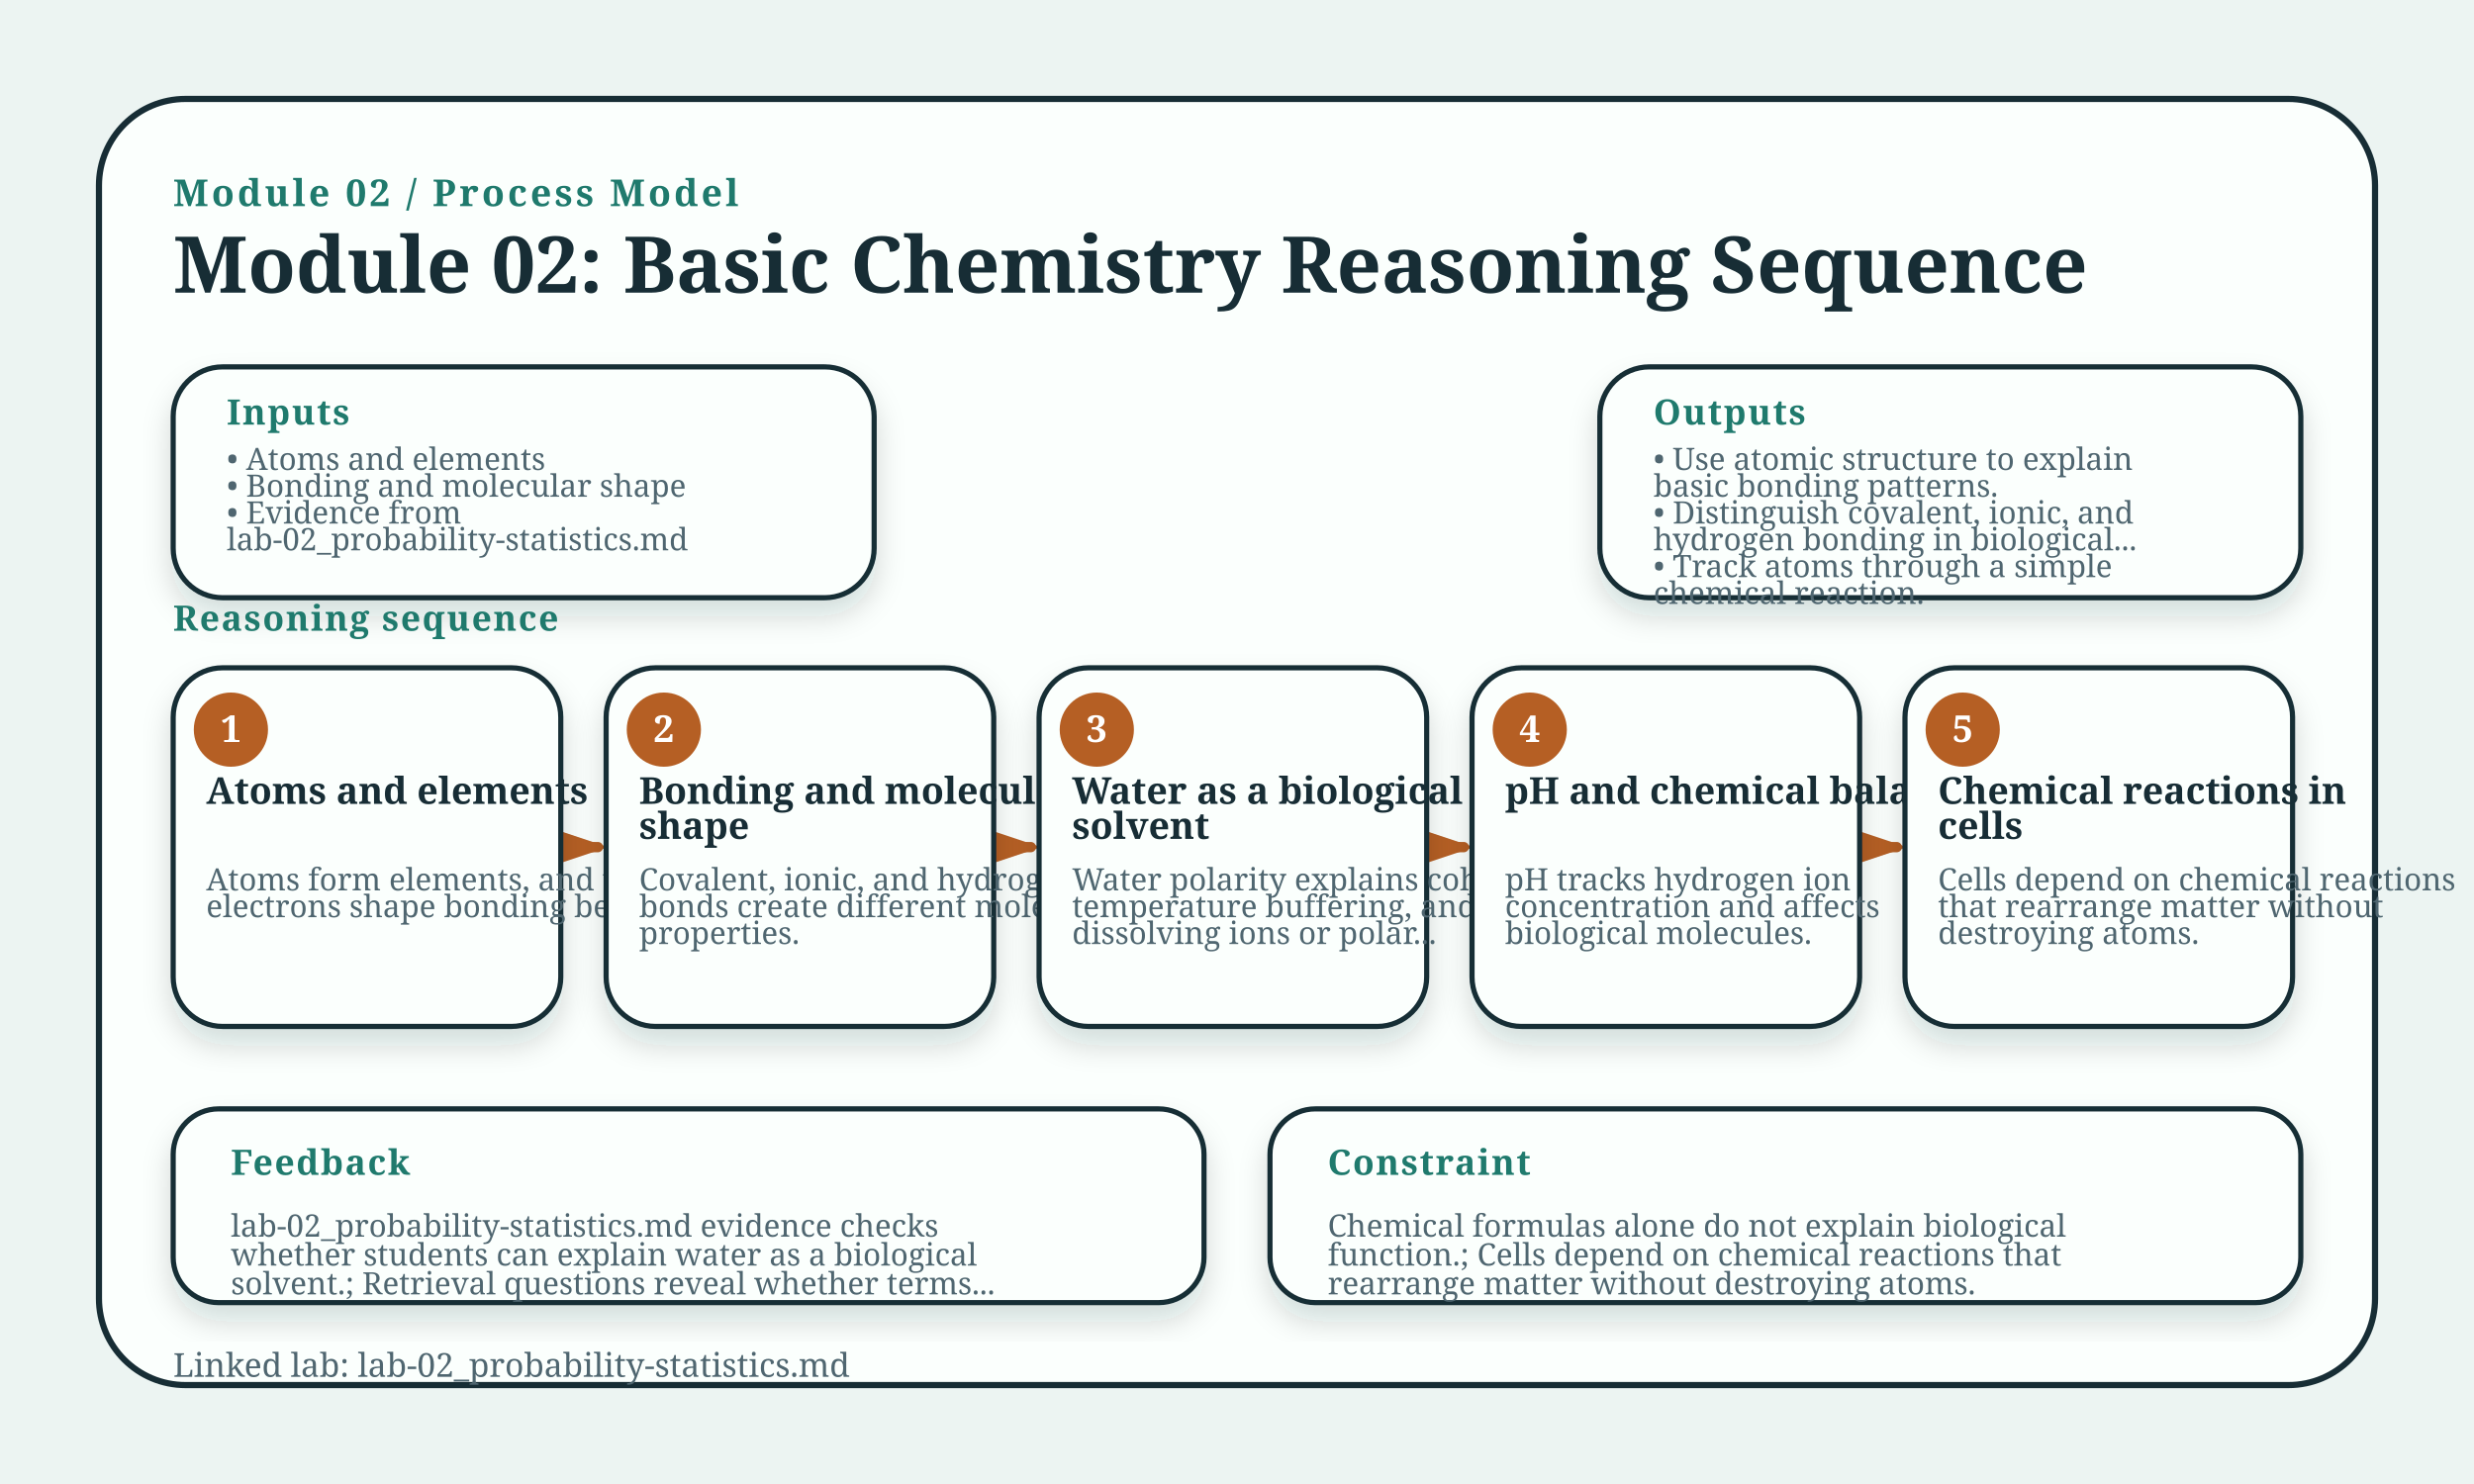
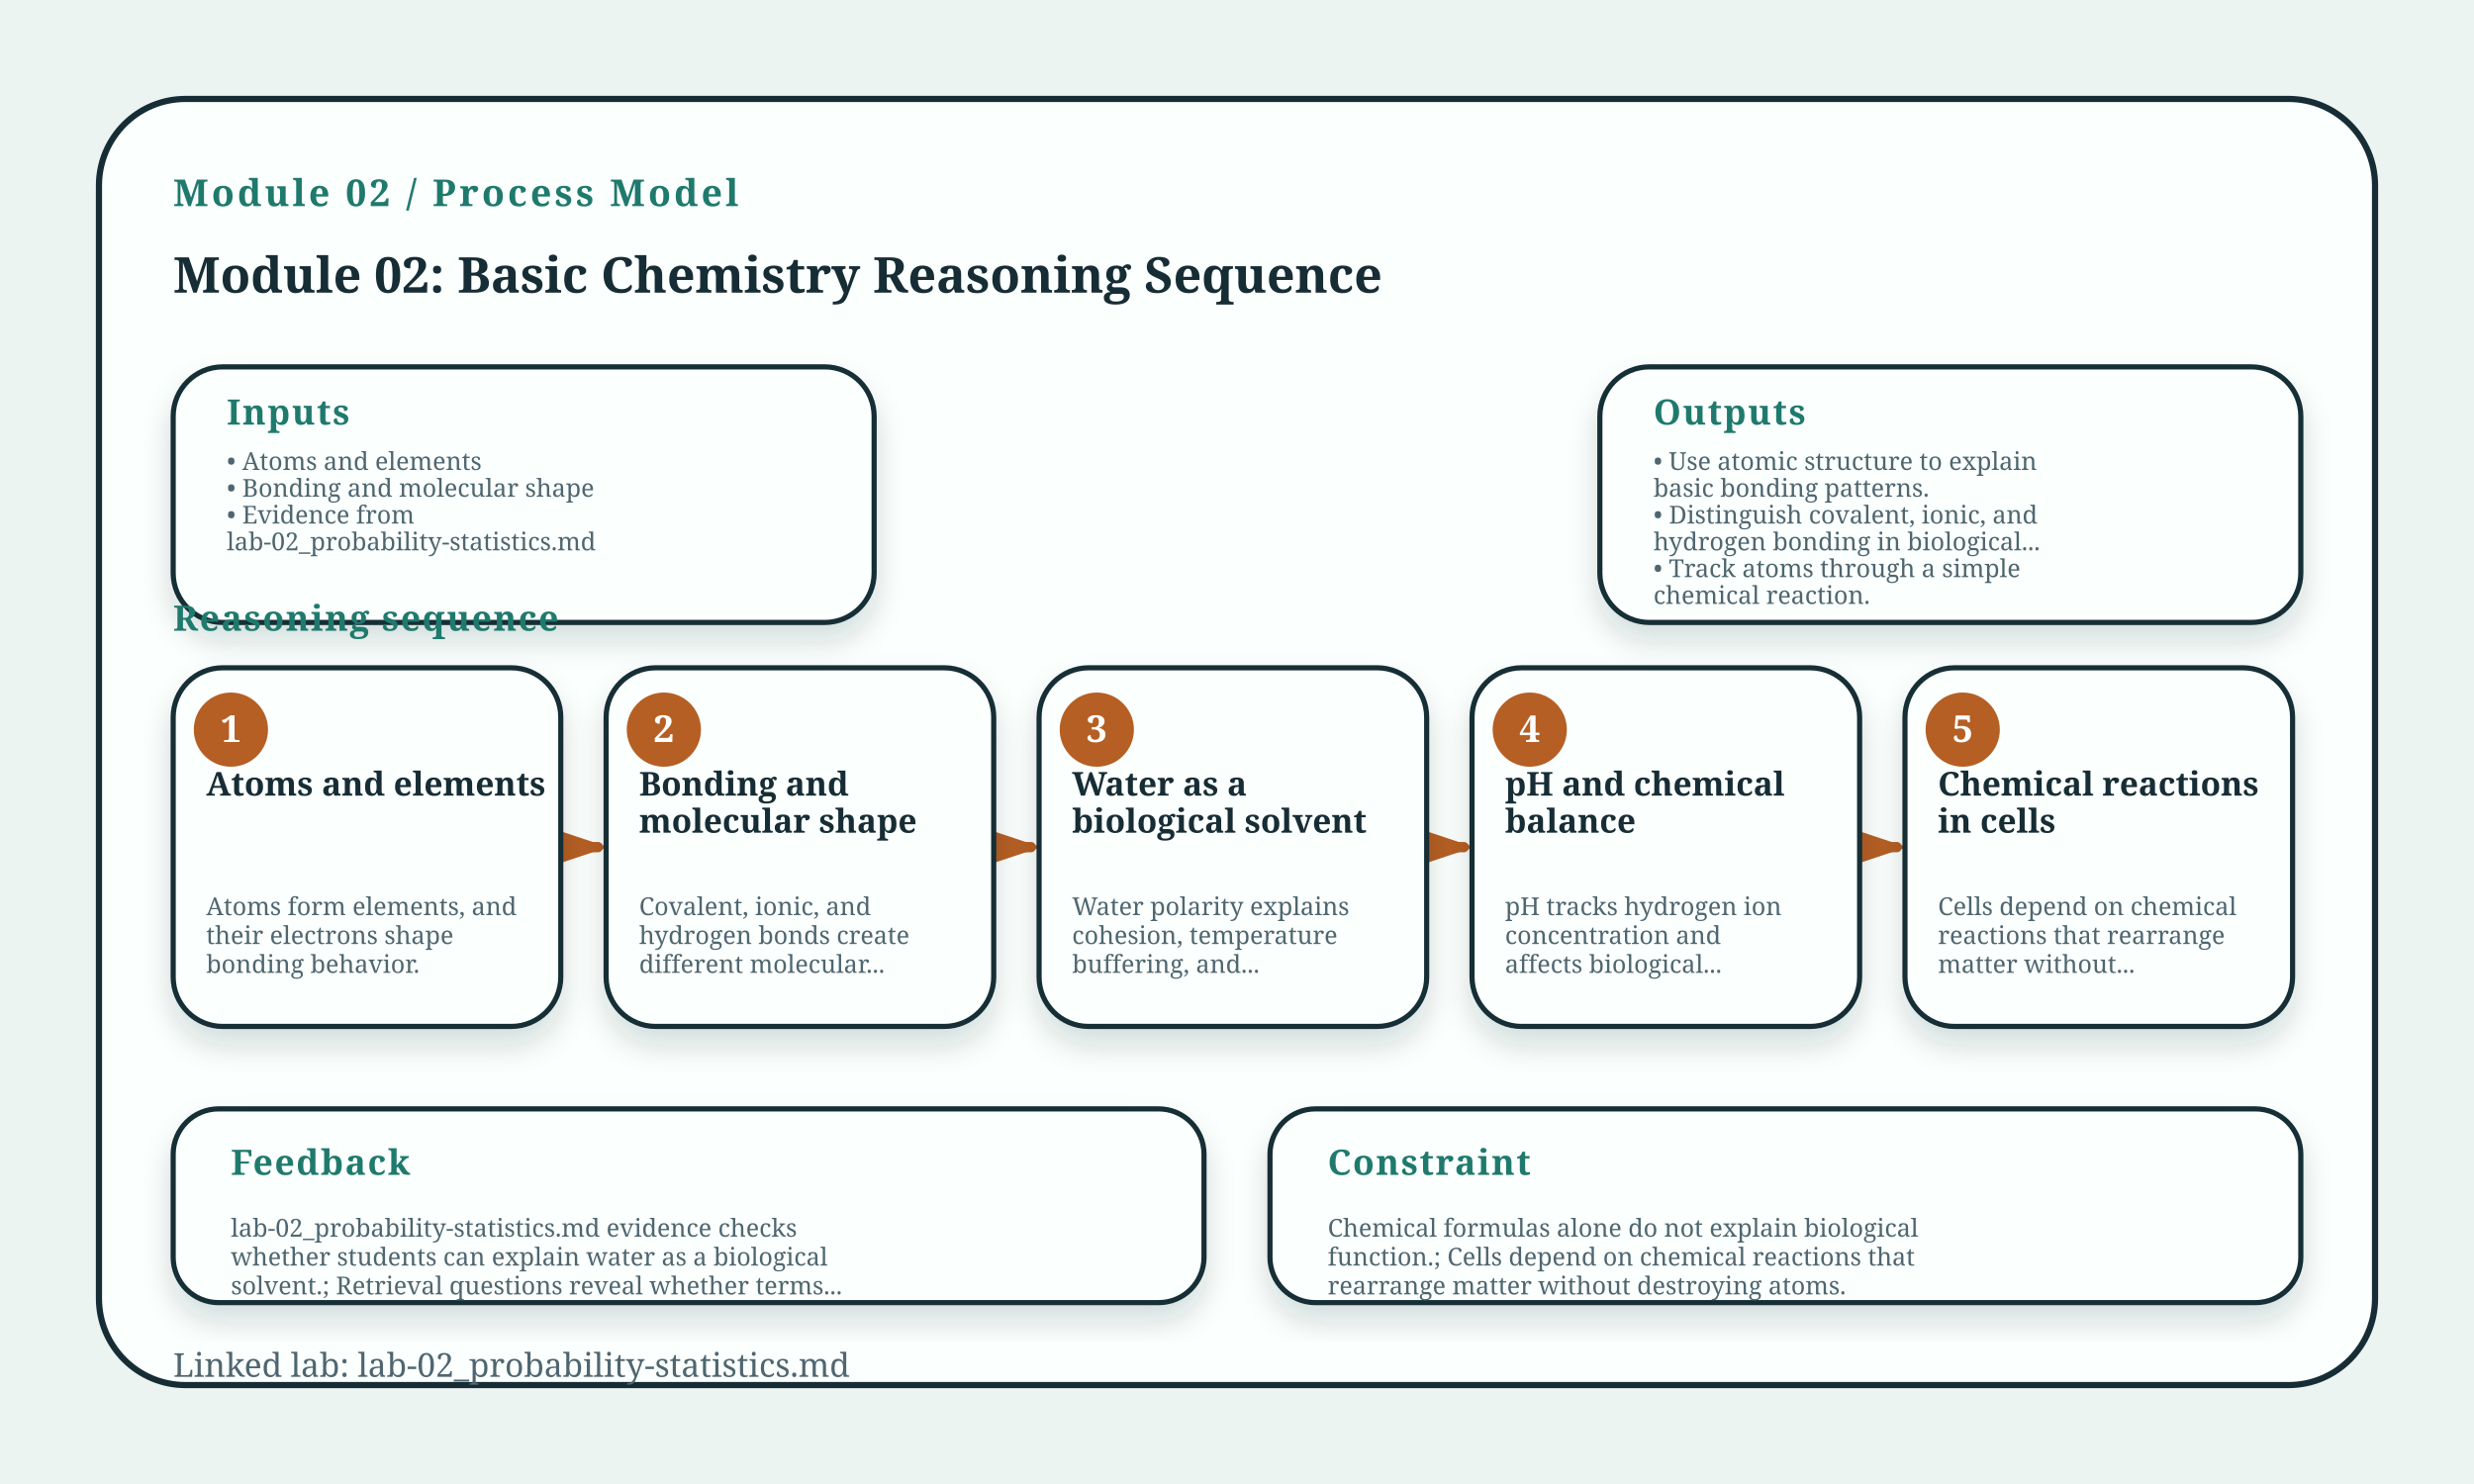
<svg xmlns="http://www.w3.org/2000/svg" width="1200" height="720" viewBox="0 0 1200 720" role="img" aria-label="Module 02: Basic Chemistry Reasoning Sequence">
  <style>
    .bg { fill: #ecf4f2; }
    .halo { fill: url(#wash); opacity: 0.92; }
    .frame { fill: #fbfffd; stroke: #172d35; stroke-width: 3; }
-     .eyebrow { fill: #1f7a6d; font: 800 18px Georgia, serif; letter-spacing: 1.5px; text-transform: uppercase; }
-     .title-text { fill: #172d35; font: 800 38px Georgia, serif; }
-     .footer { fill: #4f6670; font: 16px Georgia, serif; }
+     .eyebrow { fill: #1f7a6d; font-weight: 800; font-size: 18px; font-family: Georgia, serif; letter-spacing: 1.5px; text-transform: uppercase; }
+     .title-text { fill: #172d35; font-weight: 800; font-size: 24px; font-family: Georgia, serif; }
+     .footer { fill: #4f6670; font-weight: 400; font-size: 16px; font-family: Georgia, serif; }
    .claim-card, .side-card, .feedback-card, .prompt-card, .routine-card, .stage-card-bg { fill: #fbfffd; stroke: #172d35; stroke-width: 2.5; filter: url(#shadow); }
-     .claim-kicker, .card-kicker { fill: #1f7a6d; font: 800 17px Georgia, serif; letter-spacing: 0.8px; text-transform: uppercase; }
-     .claim-text { fill: #172d35; font: 700 25px Georgia, serif; }
+     .claim-kicker, .card-kicker { fill: #1f7a6d; font-weight: 800; font-size: 17px; font-family: Georgia, serif; letter-spacing: 0.8px; text-transform: uppercase; }
+     .claim-text { fill: #172d35; font-weight: 700; font-size: 22px; font-family: Georgia, serif; }
    .node { fill: #fbfffd; stroke: #b55f24; stroke-width: 3; filter: url(#shadow); }
    .node-claim { stroke: #1f7a6d; }
    .node-mechanism { stroke: #b55f24; }
    .node-evidence { stroke: #567d46; }
    .node-vocabulary { stroke: #8067a9; }
    .node-application { stroke: #b26b2f; }
    .node-revision { stroke: #8a4351; }
    .cluster-pill { stroke: none; opacity: 0.92; }
    .cluster-claim { fill: #1f7a6d; }
    .cluster-mechanism { fill: #b55f24; }
    .cluster-evidence { fill: #6d9c57; }
    .cluster-vocabulary { fill: #9b83c6; }
    .cluster-application { fill: #d28942; }
    .cluster-revision { fill: #b85d70; }
-     .cluster-label, .legend-text { fill: white; font: 800 11px Georgia, serif; letter-spacing: 1px; text-transform: uppercase; }
-     .node-label { fill: #172d35; font: 800 20px Georgia, serif; }
-     .node-detail { fill: #4f6670; font: 14px Georgia, serif; }
+     .cluster-label, .legend-text { fill: white; font-weight: 800; font-size: 11px; font-family: Georgia, serif; letter-spacing: 1px; text-transform: uppercase; }
+     .node-label { fill: #172d35; font-weight: 800; font-size: 16px; font-family: Georgia, serif; }
+     .node-detail { fill: #4f6670; font-weight: 400; font-size: 12px; font-family: Georgia, serif; }
    .edge { stroke: #1f7a6d; stroke-width: 4; stroke-linecap: round; opacity: 0.72; marker-end: url(#arrowhead); }
-     .edge-label { fill: #1f7a6d; font: 700 12px Georgia, serif; text-anchor: middle; paint-order: stroke; stroke: #ecf4f2; stroke-width: 5; }
+     .edge-label { fill: #1f7a6d; font-weight: 700; font-size: 12px; font-family: Georgia, serif; text-anchor: middle; paint-order: stroke; stroke: #ecf4f2; stroke-width: 5; }
    .stage-dot { fill: #b55f24; }
-     .stage-num { fill: white; font: 900 18px Georgia, serif; }
-     .stage-label { fill: #172d35; font: 800 18px Georgia, serif; }
-     .stage-detail, .mini-text, .check-text { fill: #4f6670; font: 15px Georgia, serif; }
+     .stage-num { fill: white; font-weight: 900; font-size: 18px; font-family: Georgia, serif; }
+     .stage-label { fill: #172d35; font-weight: 800; font-size: 16px; font-family: Georgia, serif; }
+     .stage-detail, .mini-text, .check-text { fill: #4f6670; font-weight: 400; font-size: 12px; font-family: Georgia, serif; }
    .arrow { fill: none; stroke: #b55f24; stroke-width: 5; stroke-linecap: round; marker-end: url(#arrowhead); }
-     .prompt-text { fill: #172d35; font: 700 17px Georgia, serif; }
-     .routine-text { fill: #172d35; font: 700 16px Georgia, serif; }
+     .prompt-text { fill: #172d35; font-weight: 700; font-size: 17px; font-family: Georgia, serif; }
+     .routine-text { fill: #172d35; font-weight: 700; font-size: 16px; font-family: Georgia, serif; }
    .retrieval-step-strip { fill: #fbfffd; stroke: #b55f24; stroke-width: 2; opacity: 0.96; }
    .palette-high-design { fill: #1f7a6d; }
    @media print { .claim-card, .side-card, .feedback-card, .prompt-card, .routine-card, .node, .stage-card-bg { filter: none; } }
    </style>
  <defs>
    <linearGradient id="wash" x1="0" x2="1" y1="0" y2="1">
      <stop offset="0" stop-color="#fbfffd" />
      <stop offset="1" stop-color="#b55f24" stop-opacity="0.18" />
    </linearGradient>
    <filter id="shadow" x="-20%" y="-20%" width="140%" height="140%">
      <feDropShadow dx="0" dy="8" stdDeviation="7" flood-color="#172d35" flood-opacity="0.16" />
    </filter>
    <marker id="arrowhead" markerWidth="12" markerHeight="8" refX="11" refY="4" orient="auto">
      <polygon points="0 0, 12 4, 0 8" fill="#b55f24" />
    </marker>
  </defs>
  <rect class="bg" width="1200" height="720" />
  <rect x="48" y="48" width="1104" height="624" rx="42" class="frame" />
  <text x="84" y="100" class="eyebrow">Module 02 / Process Model</text>
  <text x="84.0" y="142.0" class="title-text">
    <tspan x="84.0" dy="0">Module 02: Basic Chemistry Reasoning Sequence</tspan>
  </text>
-   <rect x="84" y="178" width="340" height="112" rx="24" class="side-card" />
+   <rect x="84" y="178" width="340" height="124" rx="24" class="side-card" />
  <text x="110" y="206" class="card-kicker">Inputs</text>
  <text x="110.0" y="228.0" class="mini-text">
    <tspan x="110.0" dy="0">• Atoms and elements</tspan>
  </text>
  <text x="110.0" y="241.0" class="mini-text">
    <tspan x="110.0" dy="0">• Bonding and molecular shape</tspan>
  </text>
  <text x="110.0" y="254.0" class="mini-text">
    <tspan x="110.0" dy="0">• Evidence from</tspan>
    <tspan x="110.0" dy="13">lab-02_probability-statistics.md</tspan>
  </text>
-   <rect x="776" y="178" width="340" height="112" rx="24" class="side-card" />
+   <rect x="776" y="178" width="340" height="124" rx="24" class="side-card" />
  <text x="802" y="206" class="card-kicker">Outputs</text>
  <text x="802.0" y="228.0" class="mini-text">
    <tspan x="802.0" dy="0">• Use atomic structure to explain</tspan>
    <tspan x="802.0" dy="13">basic bonding patterns.</tspan>
  </text>
  <text x="802.0" y="254.0" class="mini-text">
    <tspan x="802.0" dy="0">• Distinguish covalent, ionic, and</tspan>
    <tspan x="802.0" dy="13">hydrogen bonding in biological...</tspan>
  </text>
  <text x="802.0" y="280.0" class="mini-text">
    <tspan x="802.0" dy="0">• Track atoms through a simple</tspan>
    <tspan x="802.0" dy="13">chemical reaction.</tspan>
  </text>
  <text x="84" y="306" class="card-kicker">Reasoning sequence</text>
  <path d="M 276.0 411.0 L 290.0 411.0" class="arrow" />
  <path d="M 486.0 411.0 L 500.0 411.0" class="arrow" />
  <path d="M 696.0 411.0 L 710.0 411.0" class="arrow" />
  <path d="M 906.0 411.0 L 920.0 411.0" class="arrow" />
  <g class="stage-card">
    <rect x="84.0" y="324.0" width="188" height="174" rx="24" class="stage-card-bg" />
    <circle cx="112.0" cy="354.0" r="18" class="stage-dot" />
    <text x="112.0" y="360.0" class="stage-num" text-anchor="middle">1</text>
-     <text x="100.0" y="390.0" class="stage-label">
+     <text x="100.0" y="386.0" class="stage-label">
      <tspan x="100.0" dy="0">Atoms and elements</tspan>
    </text>
-     <text x="100.0" y="432.0" class="stage-detail">
-       <tspan x="100.0" dy="0">Atoms form elements, and their</tspan>
-       <tspan x="100.0" dy="13">electrons shape bonding behavior.</tspan>
+     <text x="100.0" y="444.0" class="stage-detail">
+       <tspan x="100.0" dy="0">Atoms form elements, and</tspan>
+       <tspan x="100.0" dy="14">their electrons shape</tspan>
+       <tspan x="100.0" dy="14">bonding behavior.</tspan>
    </text>
  </g>
  <g class="stage-card">
    <rect x="294.0" y="324.0" width="188" height="174" rx="24" class="stage-card-bg" />
    <circle cx="322.0" cy="354.0" r="18" class="stage-dot" />
    <text x="322.0" y="360.0" class="stage-num" text-anchor="middle">2</text>
-     <text x="310.0" y="390.0" class="stage-label">
-       <tspan x="310.0" dy="0">Bonding and molecular</tspan>
-       <tspan x="310.0" dy="17">shape</tspan>
+     <text x="310.0" y="386.0" class="stage-label">
+       <tspan x="310.0" dy="0">Bonding and</tspan>
+       <tspan x="310.0" dy="18">molecular shape</tspan>
    </text>
-     <text x="310.0" y="432.0" class="stage-detail">
-       <tspan x="310.0" dy="0">Covalent, ionic, and hydrogen</tspan>
-       <tspan x="310.0" dy="13">bonds create different molecular</tspan>
-       <tspan x="310.0" dy="13">properties.</tspan>
+     <text x="310.0" y="444.0" class="stage-detail">
+       <tspan x="310.0" dy="0">Covalent, ionic, and</tspan>
+       <tspan x="310.0" dy="14">hydrogen bonds create</tspan>
+       <tspan x="310.0" dy="14">different molecular...</tspan>
    </text>
  </g>
  <g class="stage-card">
    <rect x="504.0" y="324.0" width="188" height="174" rx="24" class="stage-card-bg" />
    <circle cx="532.0" cy="354.0" r="18" class="stage-dot" />
    <text x="532.0" y="360.0" class="stage-num" text-anchor="middle">3</text>
-     <text x="520.0" y="390.0" class="stage-label">
-       <tspan x="520.0" dy="0">Water as a biological</tspan>
-       <tspan x="520.0" dy="17">solvent</tspan>
+     <text x="520.0" y="386.0" class="stage-label">
+       <tspan x="520.0" dy="0">Water as a</tspan>
+       <tspan x="520.0" dy="18">biological solvent</tspan>
    </text>
-     <text x="520.0" y="432.0" class="stage-detail">
-       <tspan x="520.0" dy="0">Water polarity explains cohesion,</tspan>
-       <tspan x="520.0" dy="13">temperature buffering, and</tspan>
-       <tspan x="520.0" dy="13">dissolving ions or polar...</tspan>
+     <text x="520.0" y="444.0" class="stage-detail">
+       <tspan x="520.0" dy="0">Water polarity explains</tspan>
+       <tspan x="520.0" dy="14">cohesion, temperature</tspan>
+       <tspan x="520.0" dy="14">buffering, and...</tspan>
    </text>
  </g>
  <g class="stage-card">
    <rect x="714.0" y="324.0" width="188" height="174" rx="24" class="stage-card-bg" />
    <circle cx="742.0" cy="354.0" r="18" class="stage-dot" />
    <text x="742.0" y="360.0" class="stage-num" text-anchor="middle">4</text>
-     <text x="730.0" y="390.0" class="stage-label">
-       <tspan x="730.0" dy="0">pH and chemical balance</tspan>
+     <text x="730.0" y="386.0" class="stage-label">
+       <tspan x="730.0" dy="0">pH and chemical</tspan>
+       <tspan x="730.0" dy="18">balance</tspan>
    </text>
-     <text x="730.0" y="432.0" class="stage-detail">
+     <text x="730.0" y="444.0" class="stage-detail">
      <tspan x="730.0" dy="0">pH tracks hydrogen ion</tspan>
-       <tspan x="730.0" dy="13">concentration and affects</tspan>
-       <tspan x="730.0" dy="13">biological molecules.</tspan>
+       <tspan x="730.0" dy="14">concentration and</tspan>
+       <tspan x="730.0" dy="14">affects biological...</tspan>
    </text>
  </g>
  <g class="stage-card">
    <rect x="924.0" y="324.0" width="188" height="174" rx="24" class="stage-card-bg" />
    <circle cx="952.0" cy="354.0" r="18" class="stage-dot" />
    <text x="952.0" y="360.0" class="stage-num" text-anchor="middle">5</text>
-     <text x="940.0" y="390.0" class="stage-label">
-       <tspan x="940.0" dy="0">Chemical reactions in</tspan>
-       <tspan x="940.0" dy="17">cells</tspan>
+     <text x="940.0" y="386.0" class="stage-label">
+       <tspan x="940.0" dy="0">Chemical reactions</tspan>
+       <tspan x="940.0" dy="18">in cells</tspan>
    </text>
-     <text x="940.0" y="432.0" class="stage-detail">
-       <tspan x="940.0" dy="0">Cells depend on chemical reactions</tspan>
-       <tspan x="940.0" dy="13">that rearrange matter without</tspan>
-       <tspan x="940.0" dy="13">destroying atoms.</tspan>
+     <text x="940.0" y="444.0" class="stage-detail">
+       <tspan x="940.0" dy="0">Cells depend on chemical</tspan>
+       <tspan x="940.0" dy="14">reactions that rearrange</tspan>
+       <tspan x="940.0" dy="14">matter without...</tspan>
    </text>
  </g>
  <rect x="84" y="538" width="500" height="94" rx="22" class="feedback-card" />
  <text x="112" y="570" class="card-kicker">Feedback</text>
  <text x="112.0" y="600.0" class="mini-text">
    <tspan x="112.0" dy="0">lab-02_probability-statistics.md evidence checks</tspan>
    <tspan x="112.0" dy="14">whether students can explain water as a biological</tspan>
    <tspan x="112.0" dy="14">solvent.; Retrieval questions reveal whether terms...</tspan>
  </text>
  <rect x="616" y="538" width="500" height="94" rx="22" class="feedback-card" />
  <text x="644" y="570" class="card-kicker">Constraint</text>
  <text x="644.0" y="600.0" class="mini-text">
    <tspan x="644.0" dy="0">Chemical formulas alone do not explain biological</tspan>
    <tspan x="644.0" dy="14">function.; Cells depend on chemical reactions that</tspan>
    <tspan x="644.0" dy="14">rearrange matter without destroying atoms.</tspan>
  </text>
  <text x="84" y="668" class="footer">Linked lab: lab-02_probability-statistics.md</text>
</svg>
